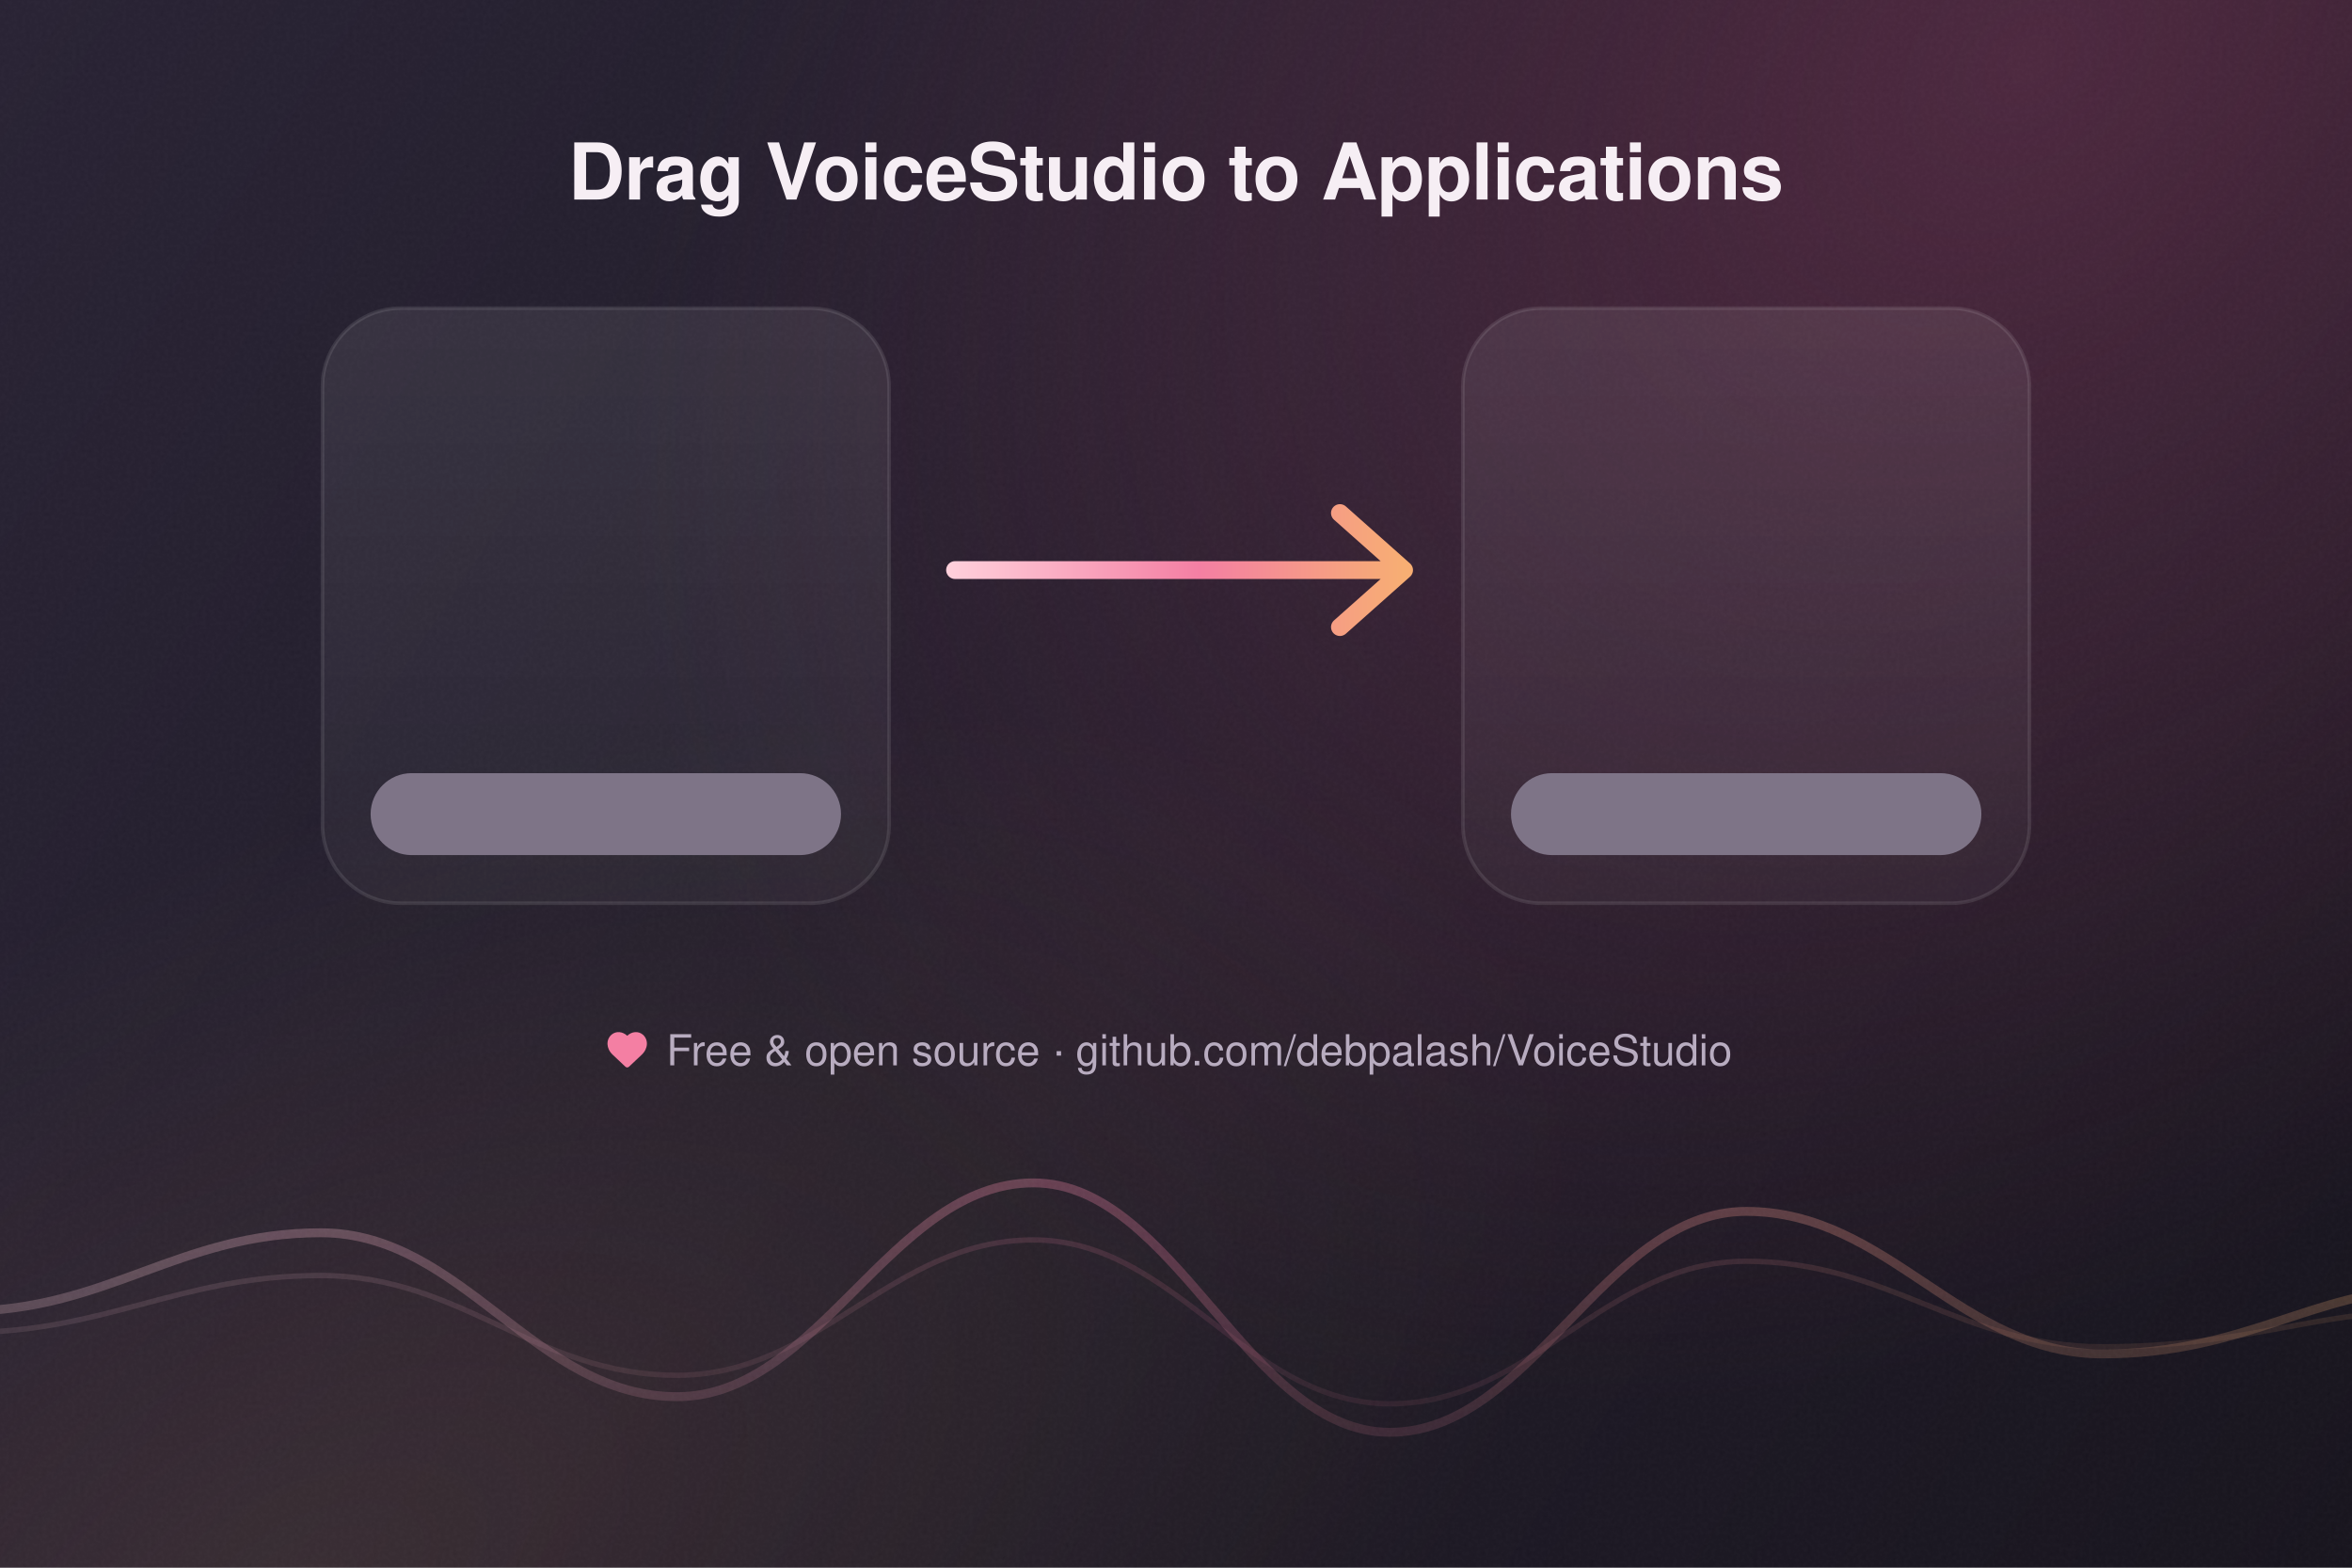
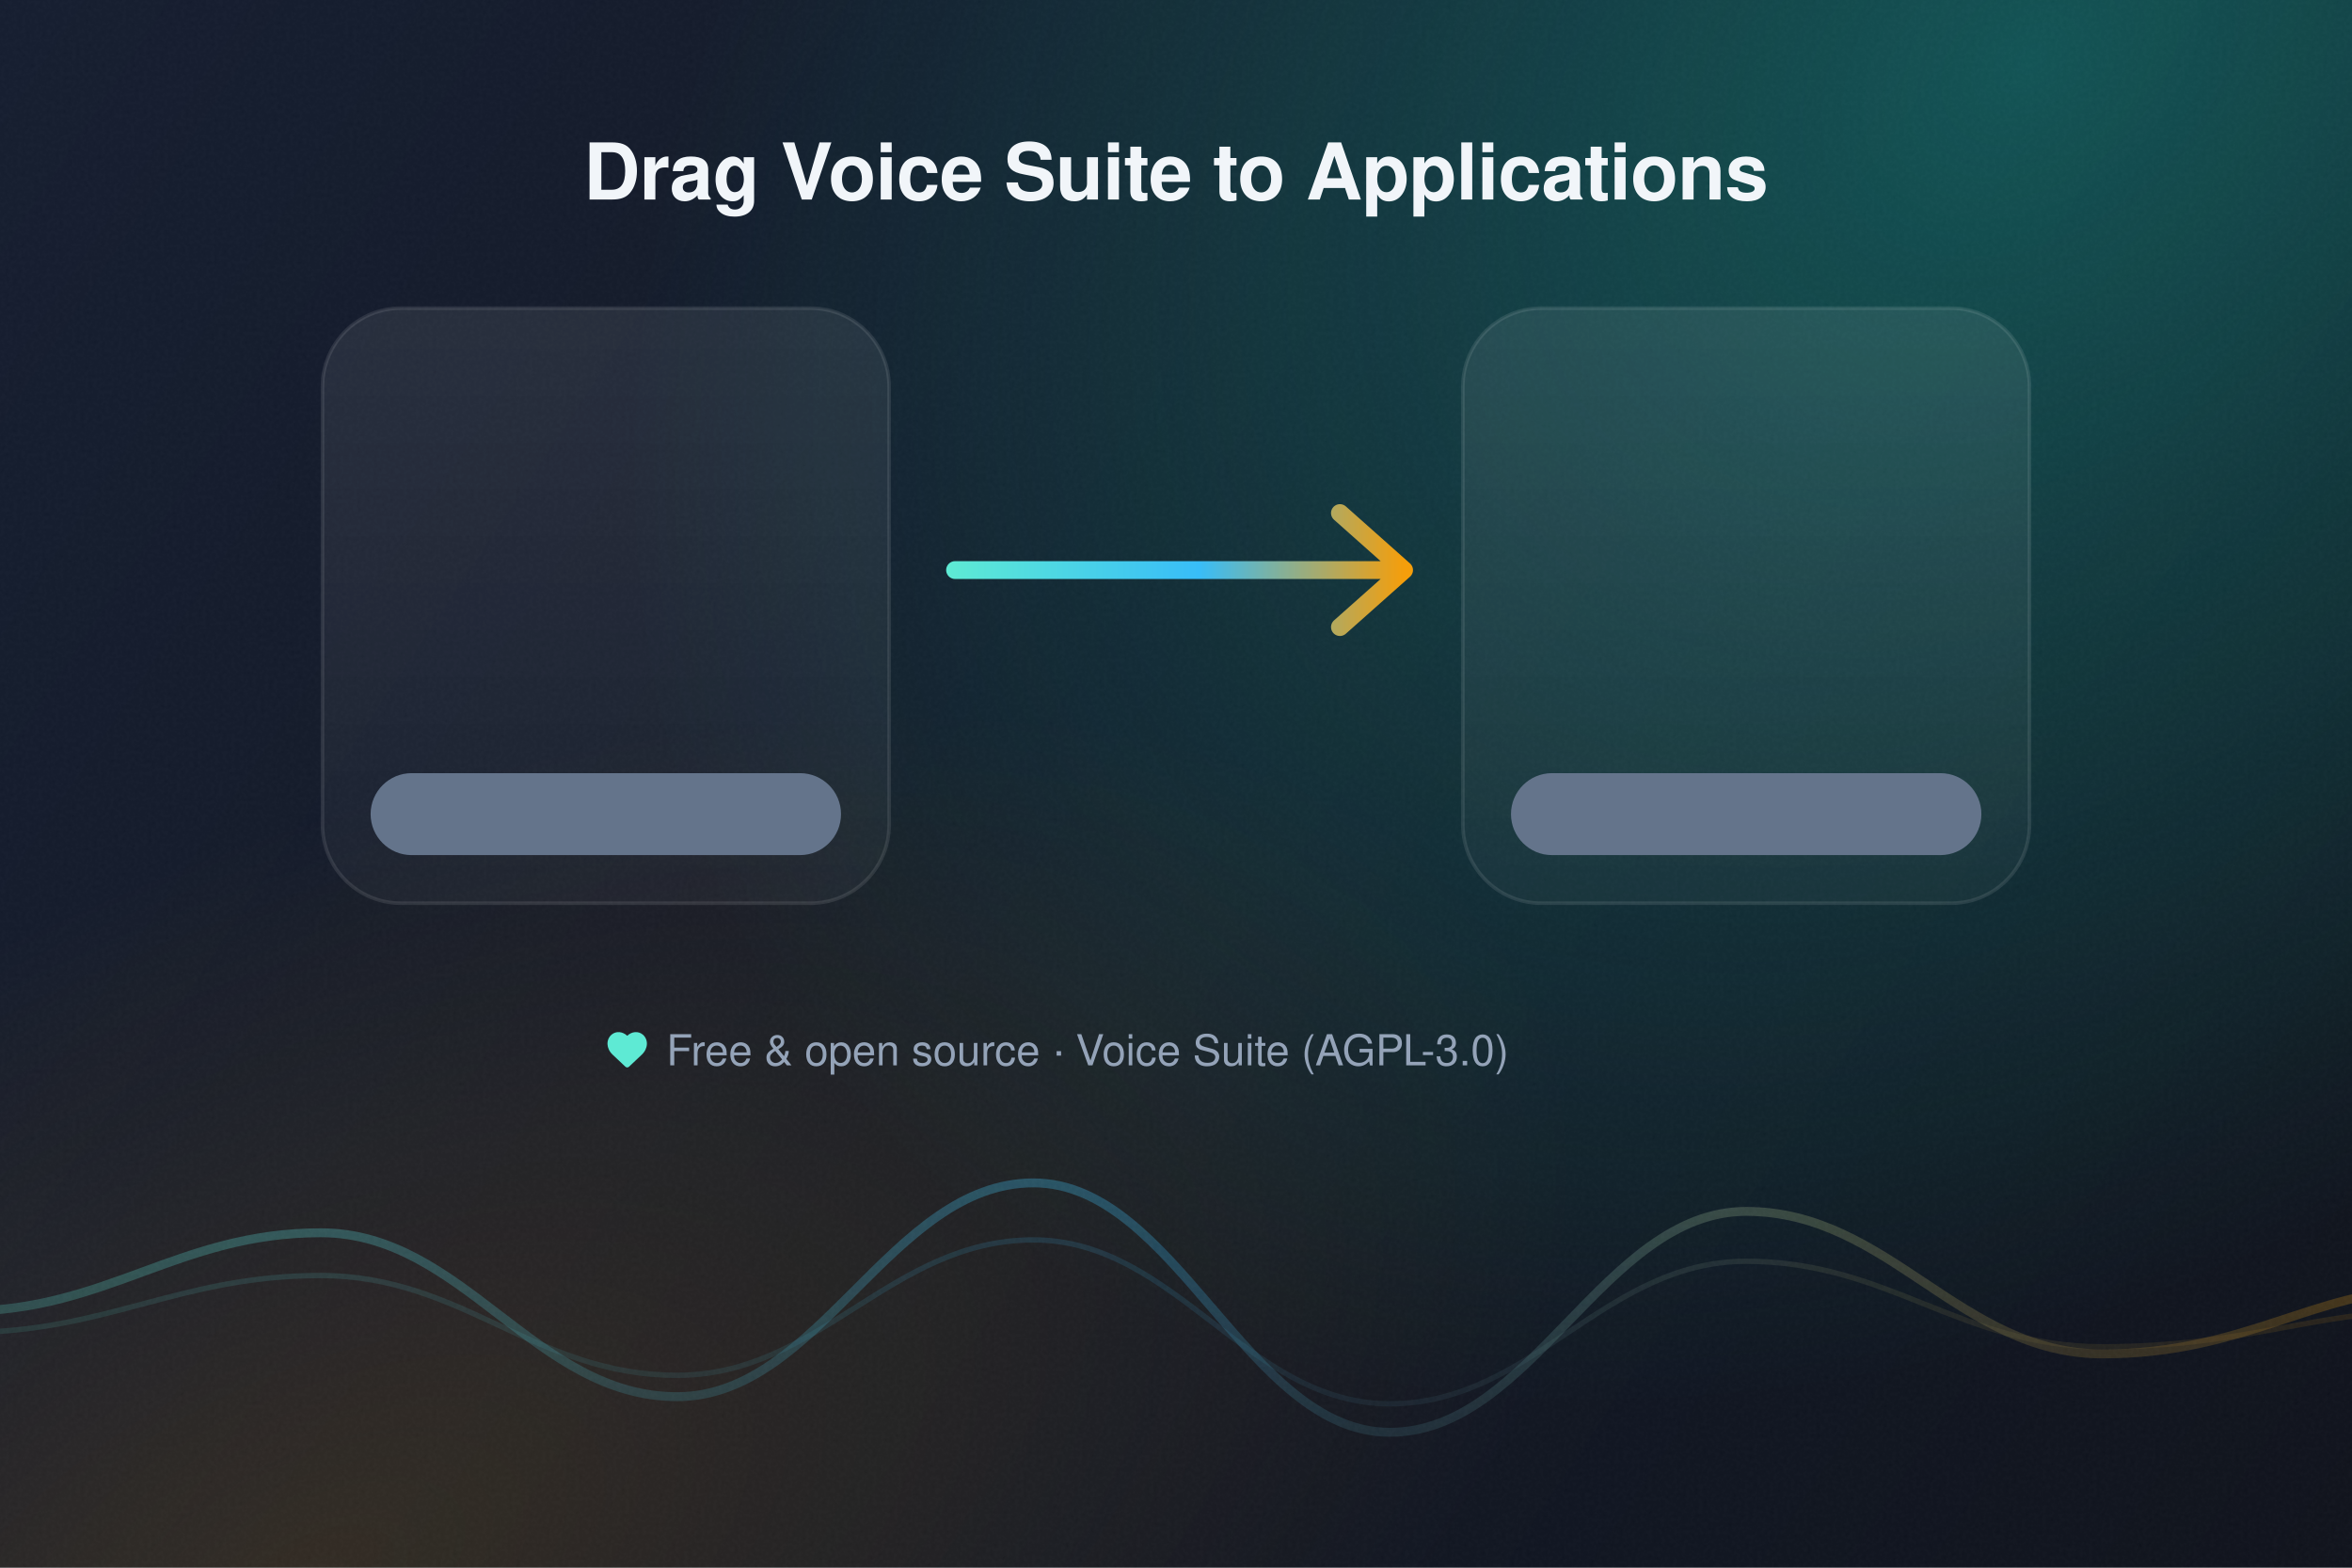
<svg xmlns="http://www.w3.org/2000/svg" width="660" height="440" viewBox="0 0 660 440">
  <defs>
    <linearGradient id="base" x1="0" y1="0" x2="660" y2="440" gradientUnits="userSpaceOnUse">
-       <stop stop-color="#231C2E" />
-       <stop offset="1" stop-color="#110E17" />
+       <stop stop-color="#0F172A" />
+       <stop offset="1" stop-color="#090D16" />
    </linearGradient>
    <radialGradient id="warmth" cx="0" cy="0" r="1" gradientUnits="userSpaceOnUse" gradientTransform="translate(570 20) rotate(140) scale(440 320)">
-       <stop stop-color="#6A2D4C" stop-opacity="0.6" />
-       <stop offset="1" stop-color="#6A2D4C" stop-opacity="0" />
+       <stop stop-color="#0D9488" stop-opacity="0.48" />
+       <stop offset="1" stop-color="#0D9488" stop-opacity="0" />
    </radialGradient>
    <radialGradient id="ember" cx="0" cy="0" r="1" gradientUnits="userSpaceOnUse" gradientTransform="translate(90 440) rotate(-25) scale(380 200)">
-       <stop stop-color="#F7AE73" stop-opacity="0.11" />
-       <stop offset="1" stop-color="#F7AE73" stop-opacity="0" />
+       <stop stop-color="#F59E0B" stop-opacity="0.14" />
+       <stop offset="1" stop-color="#F59E0B" stop-opacity="0" />
    </radialGradient>
    <linearGradient id="voice" x1="0" y1="0" x2="660" y2="0" gradientUnits="userSpaceOnUse">
-       <stop stop-color="#FFD0DB" />
-       <stop offset="0.5" stop-color="#F47FA3" />
-       <stop offset="1" stop-color="#F7AE73" />
+       <stop stop-color="#5EEAD4" />
+       <stop offset="0.5" stop-color="#38BDF8" />
+       <stop offset="1" stop-color="#F59E0B" />
    </linearGradient>
    <linearGradient id="arrow" x1="266" y1="0" x2="394" y2="0" gradientUnits="userSpaceOnUse">
-       <stop stop-color="#FFD0DB" />
-       <stop offset="0.55" stop-color="#F47FA3" />
-       <stop offset="1" stop-color="#F7AE73" />
+       <stop stop-color="#5EEAD4" />
+       <stop offset="0.55" stop-color="#38BDF8" />
+       <stop offset="1" stop-color="#F59E0B" />
    </linearGradient>
    <linearGradient id="card" x1="0" y1="86" x2="0" y2="254" gradientUnits="userSpaceOnUse">
      <stop stop-color="#FFFFFF" stop-opacity="0.08" />
      <stop offset="1" stop-color="#FFFFFF" stop-opacity="0.03" />
    </linearGradient>
    <linearGradient id="floor" x1="0" y1="318" x2="0" y2="440" gradientUnits="userSpaceOnUse">
      <stop stop-color="#FFFFFF" />
      <stop offset="1" stop-color="#FFFFFF" stop-opacity="0.15" />
    </linearGradient>
    <mask id="fade">
      <rect width="660" height="440" fill="url(#floor)" />
    </mask>
    <filter id="soft" x="-20%" y="-300%" width="140%" height="700%">
      <feGaussianBlur stdDeviation="7" />
    </filter>
    <filter id="grain" x="0" y="0" width="100%" height="100%">
      <feTurbulence type="fractalNoise" baseFrequency="0.85" numOctaves="2" seed="7" stitchTiles="stitch" />
      <feColorMatrix type="saturate" values="0" />
      <feComponentTransfer>
        <feFuncA type="linear" slope="0" intercept="0.05" />
      </feComponentTransfer>
    </filter>
  </defs>
  <rect width="660" height="440" fill="url(#base)" />
  <rect width="660" height="440" fill="url(#warmth)" />
  <rect width="660" height="440" fill="url(#ember)" />
  <g fill="none" stroke="url(#voice)" stroke-linecap="round" stroke-linejoin="round" mask="url(#fade)">
    <path d="M-10 368C30 368 50 346 90 346S150 392 190 392S250 332 290 332S350 402 390 402S450 340 490 340S550 380 590 380S650 362 680 362" stroke-width="2.5" stroke-opacity="0.34" />
    <path d="M-10 374C30 374 50 358 90 358S150 386 190 386S250 348 290 348S350 394 390 394S450 354 490 354S550 378 590 378S650 368 680 368" stroke-width="1.5" stroke-opacity="0.18" />
  </g>
  <rect width="660" height="440" filter="url(#grain)" />
-   <text x="330" y="56" text-anchor="middle" font-family="System Font, SF Pro Display, Helvetica Neue, Helvetica, Arial, sans-serif" font-size="22" font-weight="600" letter-spacing="-0.2" fill="#F6EEF4">Drag VoiceStudio to Applications</text>
+   <text x="330" y="56" text-anchor="middle" font-family="System Font, SF Pro Display, Helvetica Neue, Helvetica, Arial, sans-serif" font-size="22" font-weight="600" letter-spacing="-0.2" fill="#F1F5F9">Drag Voice Suite to Applications</text>
  <g stroke="#FFFFFF" stroke-opacity="0.10">
    <rect x="90.5" y="86.5" width="159" height="167" rx="22" fill="url(#card)" />
    <rect x="410.5" y="86.5" width="159" height="167" rx="22" fill="url(#card)" />
  </g>
-   <g fill="#7E7487">
+   <g fill="#64748B">
    <rect x="104" y="217" width="132" height="23" rx="11.5" />
    <rect x="424" y="217" width="132" height="23" rx="11.5" />
  </g>
-   <path d="M268 160H390" stroke="#F47FA3" stroke-opacity="0.5" stroke-width="10" stroke-linecap="round" filter="url(#soft)" />
+   <path d="M268 160H390" stroke="#38BDF8" stroke-opacity="0.5" stroke-width="10" stroke-linecap="round" filter="url(#soft)" />
  <path d="M268 160H392M376 144l18 16-18 16" fill="none" stroke="url(#arrow)" stroke-width="5" stroke-linecap="round" stroke-linejoin="round" />
-   <g font-family="System Font, SF Pro Text, Helvetica Neue, Helvetica, Arial, sans-serif" font-size="12" fill="#B8ACC0">
-     <path d="M176 299.6c-.2 0-.4-.1-.5-.2l-3.6-3.4c-1.8-1.7-1.9-4.2-.3-5.6 1.3-1.1 3.1-.9 4.4.3 1.3-1.2 3.1-1.4 4.4-.3 1.6 1.4 1.5 3.9-.3 5.6l-3.6 3.4c-.1.1-.3.2-.5.2Z" fill="#F47FA3" />
-     <text x="187" y="299">Free &amp; open source · github.com/debpalash/VoiceStudio</text>
+   <g font-family="System Font, SF Pro Text, Helvetica Neue, Helvetica, Arial, sans-serif" font-size="12" fill="#94A3B8">
+     <path d="M176 299.6c-.2 0-.4-.1-.5-.2l-3.6-3.4c-1.8-1.7-1.9-4.2-.3-5.6 1.3-1.1 3.1-.9 4.4.3 1.3-1.2 3.1-1.4 4.4-.3 1.6 1.4 1.5 3.9-.3 5.6l-3.6 3.4c-.1.1-.3.2-.5.2Z" fill="#5EEAD4" />
+     <text x="187" y="299">Free &amp; open source · Voice Suite (AGPL-3.0)</text>
  </g>
</svg>
